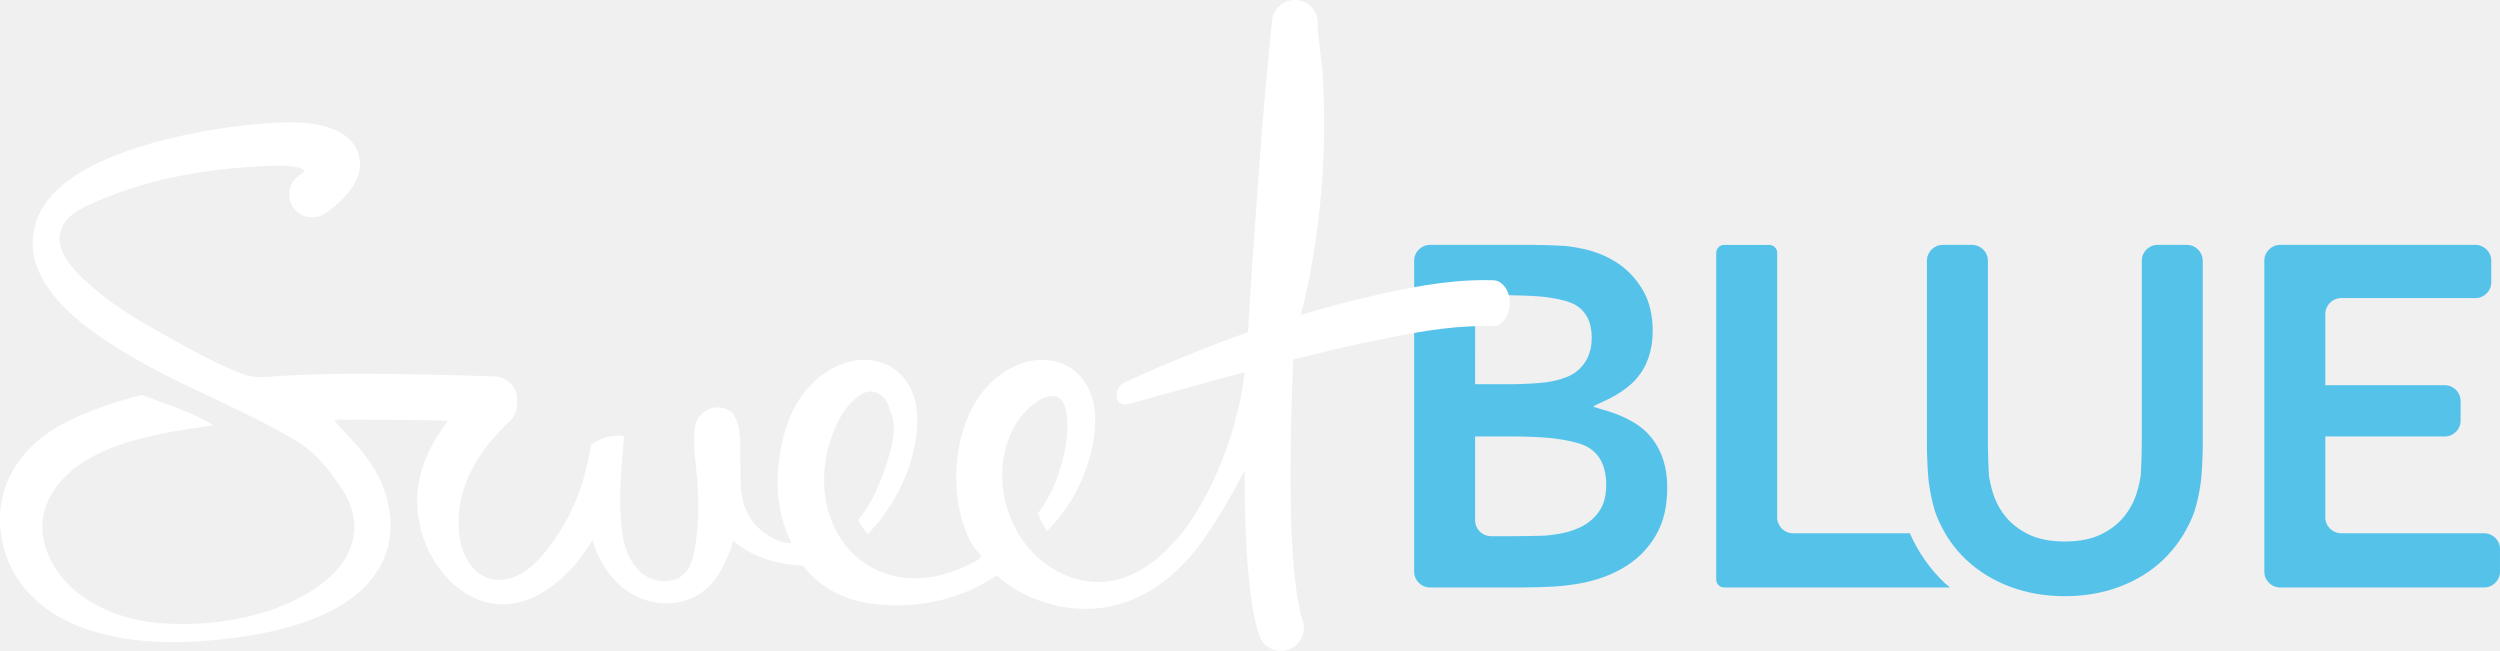
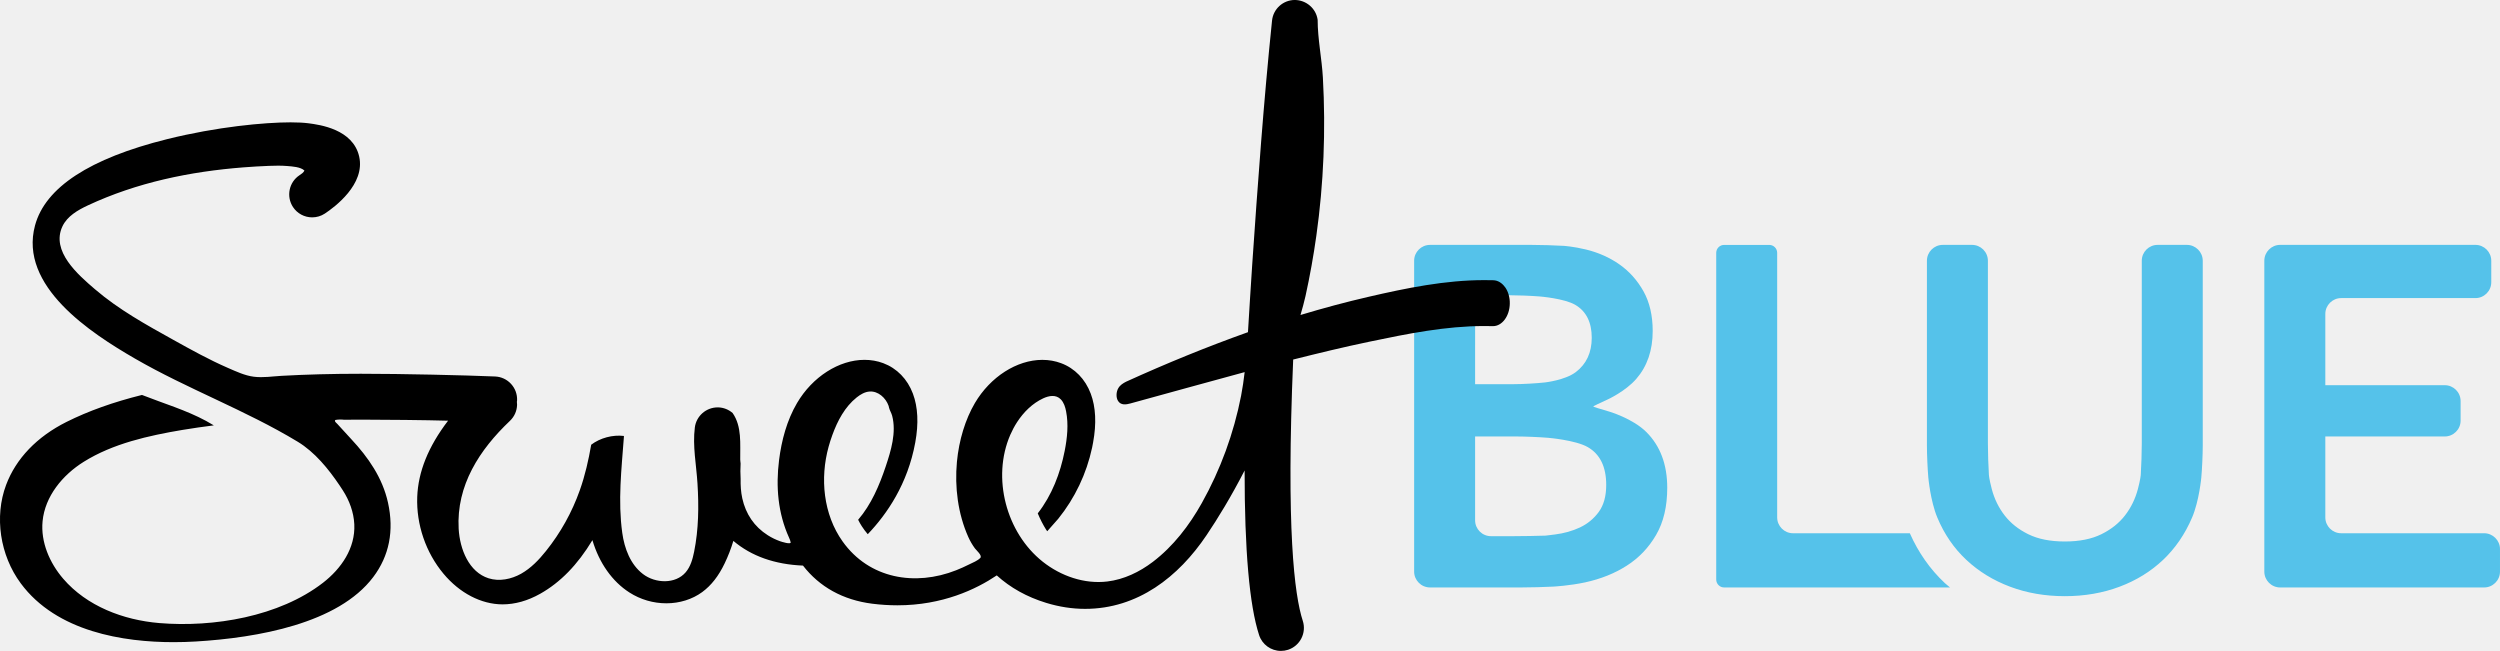
<svg xmlns="http://www.w3.org/2000/svg" width="227.334" height="59.193" viewBox="0 0 227.334 59.193">
  <path d="M173.667 48.49h-10.622c-.79 0-1.44-.647-1.44-1.44V22.99c0-.396-.323-.72-.72-.72h-4.103c-.396 0-.72.324-.72.72V52.7c0 .396.324.72.72.72h20.54c-.157-.136-.324-.26-.477-.404-1.342-1.255-2.403-2.78-3.178-4.525zm25.2-26.222H196.2c-.792 0-1.44.648-1.44 1.44V40.32c0 .792-.042 2.086-.093 2.877 0 0-.026.375-.26 1.27-.236.894-.625 1.693-1.168 2.396-.543.704-1.26 1.276-2.155 1.717-.896.44-2.002.66-3.322.66s-2.428-.22-3.322-.66c-.895-.44-1.613-1.013-2.155-1.717-.545-.703-.933-1.503-1.167-2.397-.234-.895-.26-1.27-.26-1.27-.05-.79-.092-2.084-.092-2.876V23.708c0-.792-.648-1.44-1.44-1.44h-2.664c-.792 0-1.44.648-1.44 1.44V40.54c0 .792.057 2.085.126 2.875 0 0 .188 2.137.82 3.647.63 1.512 1.51 2.794 2.64 3.85 1.13 1.057 2.456 1.87 3.982 2.442 1.524.572 3.182.858 4.972.858 1.79 0 3.446-.286 4.972-.858s2.845-1.386 3.96-2.44c1.115-1.058 1.995-2.34 2.64-3.852.646-1.51.84-3.648.84-3.648.07-.79.13-2.082.13-2.874V23.708c-.002-.792-.65-1.44-1.442-1.44zm27.027 26.222H212.89c-.793 0-1.44-.647-1.44-1.44v-7.36h10.862c.792 0 1.44-.647 1.44-1.44v-1.783c0-.792-.648-1.44-1.44-1.44H211.45v-6.48c0-.79.647-1.44 1.44-1.44h12.21c.792 0 1.44-.647 1.44-1.44v-1.96c0-.79-.648-1.44-1.44-1.44h-17.757c-.792 0-1.44.65-1.44 1.44V51.98c0 .792.648 1.44 1.44 1.44h18.55c.79 0 1.44-.648 1.44-1.44v-2.05c0-.79-.65-1.44-1.44-1.44zm-79.636-11.085c-.76-.22-1.384-.417-1.384-.44 0-.025.59-.312 1.312-.638 0 0 1.607-.727 2.604-1.87.997-1.146 1.496-2.598 1.496-4.357 0-1.408-.28-2.61-.836-3.608-.558-.996-1.283-1.81-2.178-2.44-.896-.632-1.914-1.086-3.06-1.365-1.143-.278-2.037-.332-2.037-.332-.79-.047-2.085-.086-2.877-.086h-9.265c-.792 0-1.44.646-1.44 1.44v28.27c0 .79.648 1.44 1.44 1.44h8.34c.793 0 2.088-.035 2.88-.077 0 0 1.47-.078 2.895-.386 1.422-.31 2.684-.814 3.783-1.52 1.103-.703 1.99-1.634 2.664-2.793.675-1.158 1.013-2.588 1.013-4.29 0-2.11-.632-3.798-1.893-5.06-1.26-1.26-3.455-1.89-3.455-1.89zm-12.12-5.99v-3.13c0-.793.648-1.44 1.44-1.44h1.564c.792 0 2.086.05 2.875.114 0 0 2.232.177 3.23.763.996.587 1.495 1.584 1.495 2.992 0 1.35-.484 2.39-1.452 3.124s-2.793.937-2.793.937c-.787.09-2.08.16-2.87.16h-3.49v-3.523zm11.242 15.14c-.455.617-1.027 1.087-1.716 1.41-.69.322-1.445.534-2.266.637-.822.104-.85.104-.85.104-.79.027-2.086.05-2.878.05h-2.093c-.792 0-1.44-.648-1.44-1.44V39.69h3.752c.79 0 2.084.054 2.873.12 0 0 2.51.205 3.625.85 1.114.646 1.672 1.79 1.672 3.432 0 1.027-.227 1.848-.682 2.464z" fill="#55C2EA" />
-   <path d="M136.866 26.125c-.283-.403-.665-.63-1.074-.642-.27-.008-.546-.01-.826-.01-3.54 0-7.047.713-10.533 1.52-2.068.477-4.126 1.033-6.175 1.65.166-.58.333-1.158.457-1.724.4-1.818.728-3.65.986-5.49.668-4.753.86-9.575.594-14.366-.097-1.737-.476-3.526-.476-5.257-.14-1.03-1.032-1.808-2.1-1.808-1.06.016-1.94.822-2.048 1.874-.763 7.39-1.296 14.796-1.804 22.206-.14 2.042-.256 4.088-.385 6.128-3.73 1.33-7.43 2.842-11.084 4.504-.264.138-.54.295-.713.6-.188.327-.216.837-.016 1.15.258.407.725.336 1.112.23 3.467-.944 6.93-1.92 10.4-2.852-.084.717-.184 1.433-.324 2.15-.666 3.415-1.873 6.726-3.575 9.762-1.136 2.028-2.592 3.93-4.455 5.346-1.208.917-2.623 1.6-4.13 1.78-2.088.253-4.23-.492-5.88-1.8-3.322-2.633-4.643-7.63-2.95-11.532.177-.406.386-.797.627-1.168.59-.903 1.384-1.694 2.36-2.15.526-.244 1.17-.372 1.615.096.275.29.4.692.475 1.085.23 1.184.106 2.412-.13 3.6-.4 2.03-1.163 4.033-2.448 5.675.23.55.494 1.057.763 1.486.03.05.068.09.1.14-.005-.008.92-1.03 1-1.133 1.52-1.886 2.57-4.096 3.08-6.47.032-.155.063-.31.09-.466.317-1.727.245-3.222-.214-4.442-.496-1.325-1.455-2.31-2.7-2.773-.534-.2-1.106-.3-1.7-.3-2.32 0-4.728 1.542-6.134 3.927-.87 1.478-1.45 3.377-1.635 5.347-.213 2.3.09 4.726 1.04 6.845.163.362.363.706.598 1.026.116.16.693.648.49.863-.247.264-.682.425-1.002.586-.39.196-.785.374-1.19.535-3.73 1.477-7.91.783-10.33-2.616-1.76-2.47-2.067-5.747-1.273-8.62.1-.36.212-.713.34-1.06.47-1.295 1.14-2.564 2.216-3.42.34-.27.735-.504 1.17-.534.774-.055 1.473.572 1.73 1.305.02.06.026.12.042.18.065.244.215.47.28.72.398 1.514-.106 3.175-.588 4.613-.576 1.72-1.314 3.458-2.505 4.844.097.197.206.392.332.587.16.25.345.493.542.725 1.746-1.825 3.63-4.564 4.32-8.34.316-1.728.244-3.223-.215-4.443-.497-1.324-1.456-2.308-2.7-2.772-.535-.2-1.107-.3-1.7-.3-2.32 0-4.73 1.54-6.135 3.926-.924 1.57-1.41 3.396-1.635 5.19-.302 2.414-.106 4.82.908 7.054.06.132.12.272.146.416.045.24-.856-.055-.952-.088-.395-.14-.774-.323-1.127-.548-1.236-.783-2.006-1.938-2.32-3.357-.13-.593-.16-1.178-.15-1.77-.027-.462-.03-.926-.002-1.393-.007-.12-.032-.24-.034-.36-.018-1.407.164-3.018-.695-4.238-.357-.307-.816-.5-1.323-.51h-.03c-1.054 0-1.95.787-2.08 1.828-.215 1.697.136 3.388.24 5.09.13 2.072.108 4.167-.305 6.21-.135.666-.324 1.35-.767 1.868-.93 1.087-2.755 1.027-3.89.156-1.138-.87-1.682-2.324-1.878-3.742-.403-2.915-.068-5.786.148-8.705.003-.034 0-.07.003-.106-1.016-.125-2.157.177-2.975.797-.245 1.406-.55 2.768-1.036 4.14-.707 1.998-1.752 3.877-3.08 5.53-.64.8-1.362 1.556-2.256 2.06-.893.502-1.983.725-2.96.416-1.78-.563-2.615-2.635-2.72-4.498-.22-3.958 1.9-7.197 4.662-9.818.405-.385.636-.904.65-1.462.003-.09-.01-.18-.018-.27.004-.042.016-.084.018-.128.023-.558-.172-1.092-.55-1.502-.378-.41-.893-.65-1.45-.673-2.763-.115-8.42-.248-12.207-.248-2.606 0-4.966.064-7.197.188-.85.047-1.677.188-2.533.082-.82-.102-1.622-.483-2.382-.813-1.698-.738-3.318-1.64-4.935-2.538-2.493-1.386-4.957-2.743-7.137-4.61-1.535-1.317-4.018-3.456-2.95-5.716.436-.92 1.385-1.47 2.307-1.902 4.46-2.083 9.28-3.08 14.168-3.46.77-.06 1.54-.105 2.31-.135.55-.02 1.106-.034 1.656.014.46.04 1.21.078 1.563.412-.084.19-.276.31-.447.424-.96.633-1.226 1.93-.594 2.893.387.59 1.04.94 1.746.94.41 0 .805-.118 1.148-.343.88-.58 3.704-2.664 3.123-5.198-.568-2.48-3.592-2.88-4.586-3.012-.44-.058-.995-.088-1.653-.088-2.347 0-6.695.4-11.224 1.528-7.037 1.752-11.078 4.39-12.01 7.844-1.49 5.52 5.062 9.783 9.08 12.107 4.803 2.776 10.052 4.69 14.802 7.562 1.556.94 2.81 2.485 3.823 3.99.097.145.192.29.287.438.592.92.987 1.98 1.04 3.08.104 2.177-1.188 4.034-2.848 5.32-3.977 3.08-9.967 4.073-14.878 3.664-3.28-.274-6.6-1.536-8.746-4.034-1.24-1.444-2.056-3.336-1.874-5.23.216-2.26 1.815-4.2 3.74-5.4 2.667-1.667 5.902-2.38 8.966-2.898.95-.16 1.907-.292 2.864-.416-.235-.135-.465-.277-.704-.406-1.84-.993-3.88-1.59-5.828-2.36-2.593.646-4.868 1.456-6.857 2.45-2.697 1.35-4.6 3.334-5.5 5.736-1.08 2.882-.556 6.393 1.335 8.946 3.273 4.42 9.363 5.348 13.896 5.348.674 0 1.36-.02 2.044-.062 5.588-.337 12.92-1.625 16.11-5.855 1.458-1.93 1.91-4.21 1.342-6.776-.5-2.255-1.79-4.108-3.34-5.77-.43-.462-.854-.922-1.273-1.39-.058-.063-.215-.178-.21-.272.008-.115.074-.066.157-.097.08-.03.574-.028.668-.003.504-.005 1.007-.01 1.524-.01 2.05 0 6.052.04 7.938.097-1.795 2.35-2.72 4.64-2.804 6.936-.09 2.51.78 5.053 2.39 6.98 1.47 1.76 3.42 2.775 5.353 2.786 1.154 0 2.303-.325 3.443-.967 1.83-1.03 3.393-2.632 4.745-4.872.615 2.076 1.808 3.763 3.364 4.758 1.006.644 2.17.984 3.364.984 1.203 0 2.36-.364 3.258-1.023.818-.6 1.484-1.452 2.036-2.603.32-.668.58-1.336.794-2.05 1.643 1.393 3.77 2.14 6.332 2.247 1.498 1.935 3.637 3.13 6.3 3.466.765.096 1.532.145 2.28.145 4.105 0 7.156-1.453 9.04-2.72 1.233 1.12 2.744 1.964 4.5 2.5 1.177.36 2.364.543 3.53.543 4.79 0 8.496-2.908 11.05-6.704 1.014-1.506 2.22-3.47 3.458-5.88-.004 7.24.438 12.266 1.316 14.964.28.864 1.08 1.443 1.987 1.443.218 0 .436-.034.646-.102 1.096-.357 1.697-1.54 1.34-2.635-.763-2.346-1.522-8.382-.872-23.758 2.307-.58 4.617-1.14 6.938-1.624 3.48-.726 6.916-1.422 10.44-1.422.253 0 .507.004.756.01h.037c.825 0 1.51-.918 1.526-2.047.013-.56-.14-1.09-.422-1.492z" fill="#fff" />
+   <path d="M136.866 26.125c-.283-.403-.665-.63-1.074-.642-.27-.008-.546-.01-.826-.01-3.54 0-7.047.713-10.533 1.52-2.068.477-4.126 1.033-6.175 1.65.166-.58.333-1.158.457-1.724.4-1.818.728-3.65.986-5.49.668-4.753.86-9.575.594-14.366-.097-1.737-.476-3.526-.476-5.257-.14-1.03-1.032-1.808-2.1-1.808-1.06.016-1.94.822-2.048 1.874-.763 7.39-1.296 14.796-1.804 22.206-.14 2.042-.256 4.088-.385 6.128-3.73 1.33-7.43 2.842-11.084 4.504-.264.138-.54.295-.713.6-.188.327-.216.837-.016 1.15.258.407.725.336 1.112.23 3.467-.944 6.93-1.92 10.4-2.852-.084.717-.184 1.433-.324 2.15-.666 3.415-1.873 6.726-3.575 9.762-1.136 2.028-2.592 3.93-4.455 5.346-1.208.917-2.623 1.6-4.13 1.78-2.088.253-4.23-.492-5.88-1.8-3.322-2.633-4.643-7.63-2.95-11.532.177-.406.386-.797.627-1.168.59-.903 1.384-1.694 2.36-2.15.526-.244 1.17-.372 1.615.096.275.29.4.692.475 1.085.23 1.184.106 2.412-.13 3.6-.4 2.03-1.163 4.033-2.448 5.675.23.55.494 1.057.763 1.486.03.05.068.09.1.14-.005-.008.92-1.03 1-1.133 1.52-1.886 2.57-4.096 3.08-6.47.032-.155.063-.31.09-.466.317-1.727.245-3.222-.214-4.442-.496-1.325-1.455-2.31-2.7-2.773-.534-.2-1.106-.3-1.7-.3-2.32 0-4.728 1.542-6.134 3.927-.87 1.478-1.45 3.377-1.635 5.347-.213 2.3.09 4.726 1.04 6.845.163.362.363.706.598 1.026.116.16.693.648.49.863-.247.264-.682.425-1.002.586-.39.196-.785.374-1.19.535-3.73 1.477-7.91.783-10.33-2.616-1.76-2.47-2.067-5.747-1.273-8.62.1-.36.212-.713.34-1.06.47-1.295 1.14-2.564 2.216-3.42.34-.27.735-.504 1.17-.534.774-.055 1.473.572 1.73 1.305.02.06.026.12.042.18.065.244.215.47.28.72.398 1.514-.106 3.175-.588 4.613-.576 1.72-1.314 3.458-2.505 4.844.097.197.206.392.332.587.16.25.345.493.542.725 1.746-1.825 3.63-4.564 4.32-8.34.316-1.728.244-3.223-.215-4.443-.497-1.324-1.456-2.308-2.7-2.772-.535-.2-1.107-.3-1.7-.3-2.32 0-4.73 1.54-6.135 3.926-.924 1.57-1.41 3.396-1.635 5.19-.302 2.414-.106 4.82.908 7.054.06.132.12.272.146.416.045.24-.856-.055-.952-.088-.395-.14-.774-.323-1.127-.548-1.236-.783-2.006-1.938-2.32-3.357-.13-.593-.16-1.178-.15-1.77-.027-.462-.03-.926-.002-1.393-.007-.12-.032-.24-.034-.36-.018-1.407.164-3.018-.695-4.238-.357-.307-.816-.5-1.323-.51h-.03c-1.054 0-1.95.787-2.08 1.828-.215 1.697.136 3.388.24 5.09.13 2.072.108 4.167-.305 6.21-.135.666-.324 1.35-.767 1.868-.93 1.087-2.755 1.027-3.89.156-1.138-.87-1.682-2.324-1.878-3.742-.403-2.915-.068-5.786.148-8.705.003-.034 0-.07.003-.106-1.016-.125-2.157.177-2.975.797-.245 1.406-.55 2.768-1.036 4.14-.707 1.998-1.752 3.877-3.08 5.53-.64.8-1.362 1.556-2.256 2.06-.893.502-1.983.725-2.96.416-1.78-.563-2.615-2.635-2.72-4.498-.22-3.958 1.9-7.197 4.662-9.818.405-.385.636-.904.65-1.462.003-.09-.01-.18-.018-.27.004-.042.016-.084.018-.128.023-.558-.172-1.092-.55-1.502-.378-.41-.893-.65-1.45-.673-2.763-.115-8.42-.248-12.207-.248-2.606 0-4.966.064-7.197.188-.85.047-1.677.188-2.533.082-.82-.102-1.622-.483-2.382-.813-1.698-.738-3.318-1.64-4.935-2.538-2.493-1.386-4.957-2.743-7.137-4.61-1.535-1.317-4.018-3.456-2.95-5.716.436-.92 1.385-1.47 2.307-1.902 4.46-2.083 9.28-3.08 14.168-3.46.77-.06 1.54-.105 2.31-.135.55-.02 1.106-.034 1.656.014.46.04 1.21.078 1.563.412-.084.19-.276.31-.447.424-.96.633-1.226 1.93-.594 2.893.387.59 1.04.94 1.746.94.41 0 .805-.118 1.148-.343.88-.58 3.704-2.664 3.123-5.198-.568-2.48-3.592-2.88-4.586-3.012-.44-.058-.995-.088-1.653-.088-2.347 0-6.695.4-11.224 1.528-7.037 1.752-11.078 4.39-12.01 7.844-1.49 5.52 5.062 9.783 9.08 12.107 4.803 2.776 10.052 4.69 14.802 7.562 1.556.94 2.81 2.485 3.823 3.99.097.145.192.29.287.438.592.92.987 1.98 1.04 3.08.104 2.177-1.188 4.034-2.848 5.32-3.977 3.08-9.967 4.073-14.878 3.664-3.28-.274-6.6-1.536-8.746-4.034-1.24-1.444-2.056-3.336-1.874-5.23.216-2.26 1.815-4.2 3.74-5.4 2.667-1.667 5.902-2.38 8.966-2.898.95-.16 1.907-.292 2.864-.416-.235-.135-.465-.277-.704-.406-1.84-.993-3.88-1.59-5.828-2.36-2.593.646-4.868 1.456-6.857 2.45-2.697 1.35-4.6 3.334-5.5 5.736-1.08 2.882-.556 6.393 1.335 8.946 3.273 4.42 9.363 5.348 13.896 5.348.674 0 1.36-.02 2.044-.062 5.588-.337 12.92-1.625 16.11-5.855 1.458-1.93 1.91-4.21 1.342-6.776-.5-2.255-1.79-4.108-3.34-5.77-.43-.462-.854-.922-1.273-1.39-.058-.063-.215-.178-.21-.272.008-.115.074-.066.157-.097.08-.03.574-.028.668-.003.504-.005 1.007-.01 1.524-.01 2.05 0 6.052.04 7.938.097-1.795 2.35-2.72 4.64-2.804 6.936-.09 2.51.78 5.053 2.39 6.98 1.47 1.76 3.42 2.775 5.353 2.786 1.154 0 2.303-.325 3.443-.967 1.83-1.03 3.393-2.632 4.745-4.872.615 2.076 1.808 3.763 3.364 4.758 1.006.644 2.17.984 3.364.984 1.203 0 2.36-.364 3.258-1.023.818-.6 1.484-1.452 2.036-2.603.32-.668.58-1.336.794-2.05 1.643 1.393 3.77 2.14 6.332 2.247 1.498 1.935 3.637 3.13 6.3 3.466.765.096 1.532.145 2.28.145 4.105 0 7.156-1.453 9.04-2.72 1.233 1.12 2.744 1.964 4.5 2.5 1.177.36 2.364.543 3.53.543 4.79 0 8.496-2.908 11.05-6.704 1.014-1.506 2.22-3.47 3.458-5.88-.004 7.24.438 12.266 1.316 14.964.28.864 1.08 1.443 1.987 1.443.218 0 .436-.034.646-.102 1.096-.357 1.697-1.54 1.34-2.635-.763-2.346-1.522-8.382-.872-23.758 2.307-.58 4.617-1.14 6.938-1.624 3.48-.726 6.916-1.422 10.44-1.422.253 0 .507.004.756.01h.037c.825 0 1.51-.918 1.526-2.047.013-.56-.14-1.09-.422-1.492z" fill="#000000" style="     /* stroke: #934545; */ " />
</svg>
